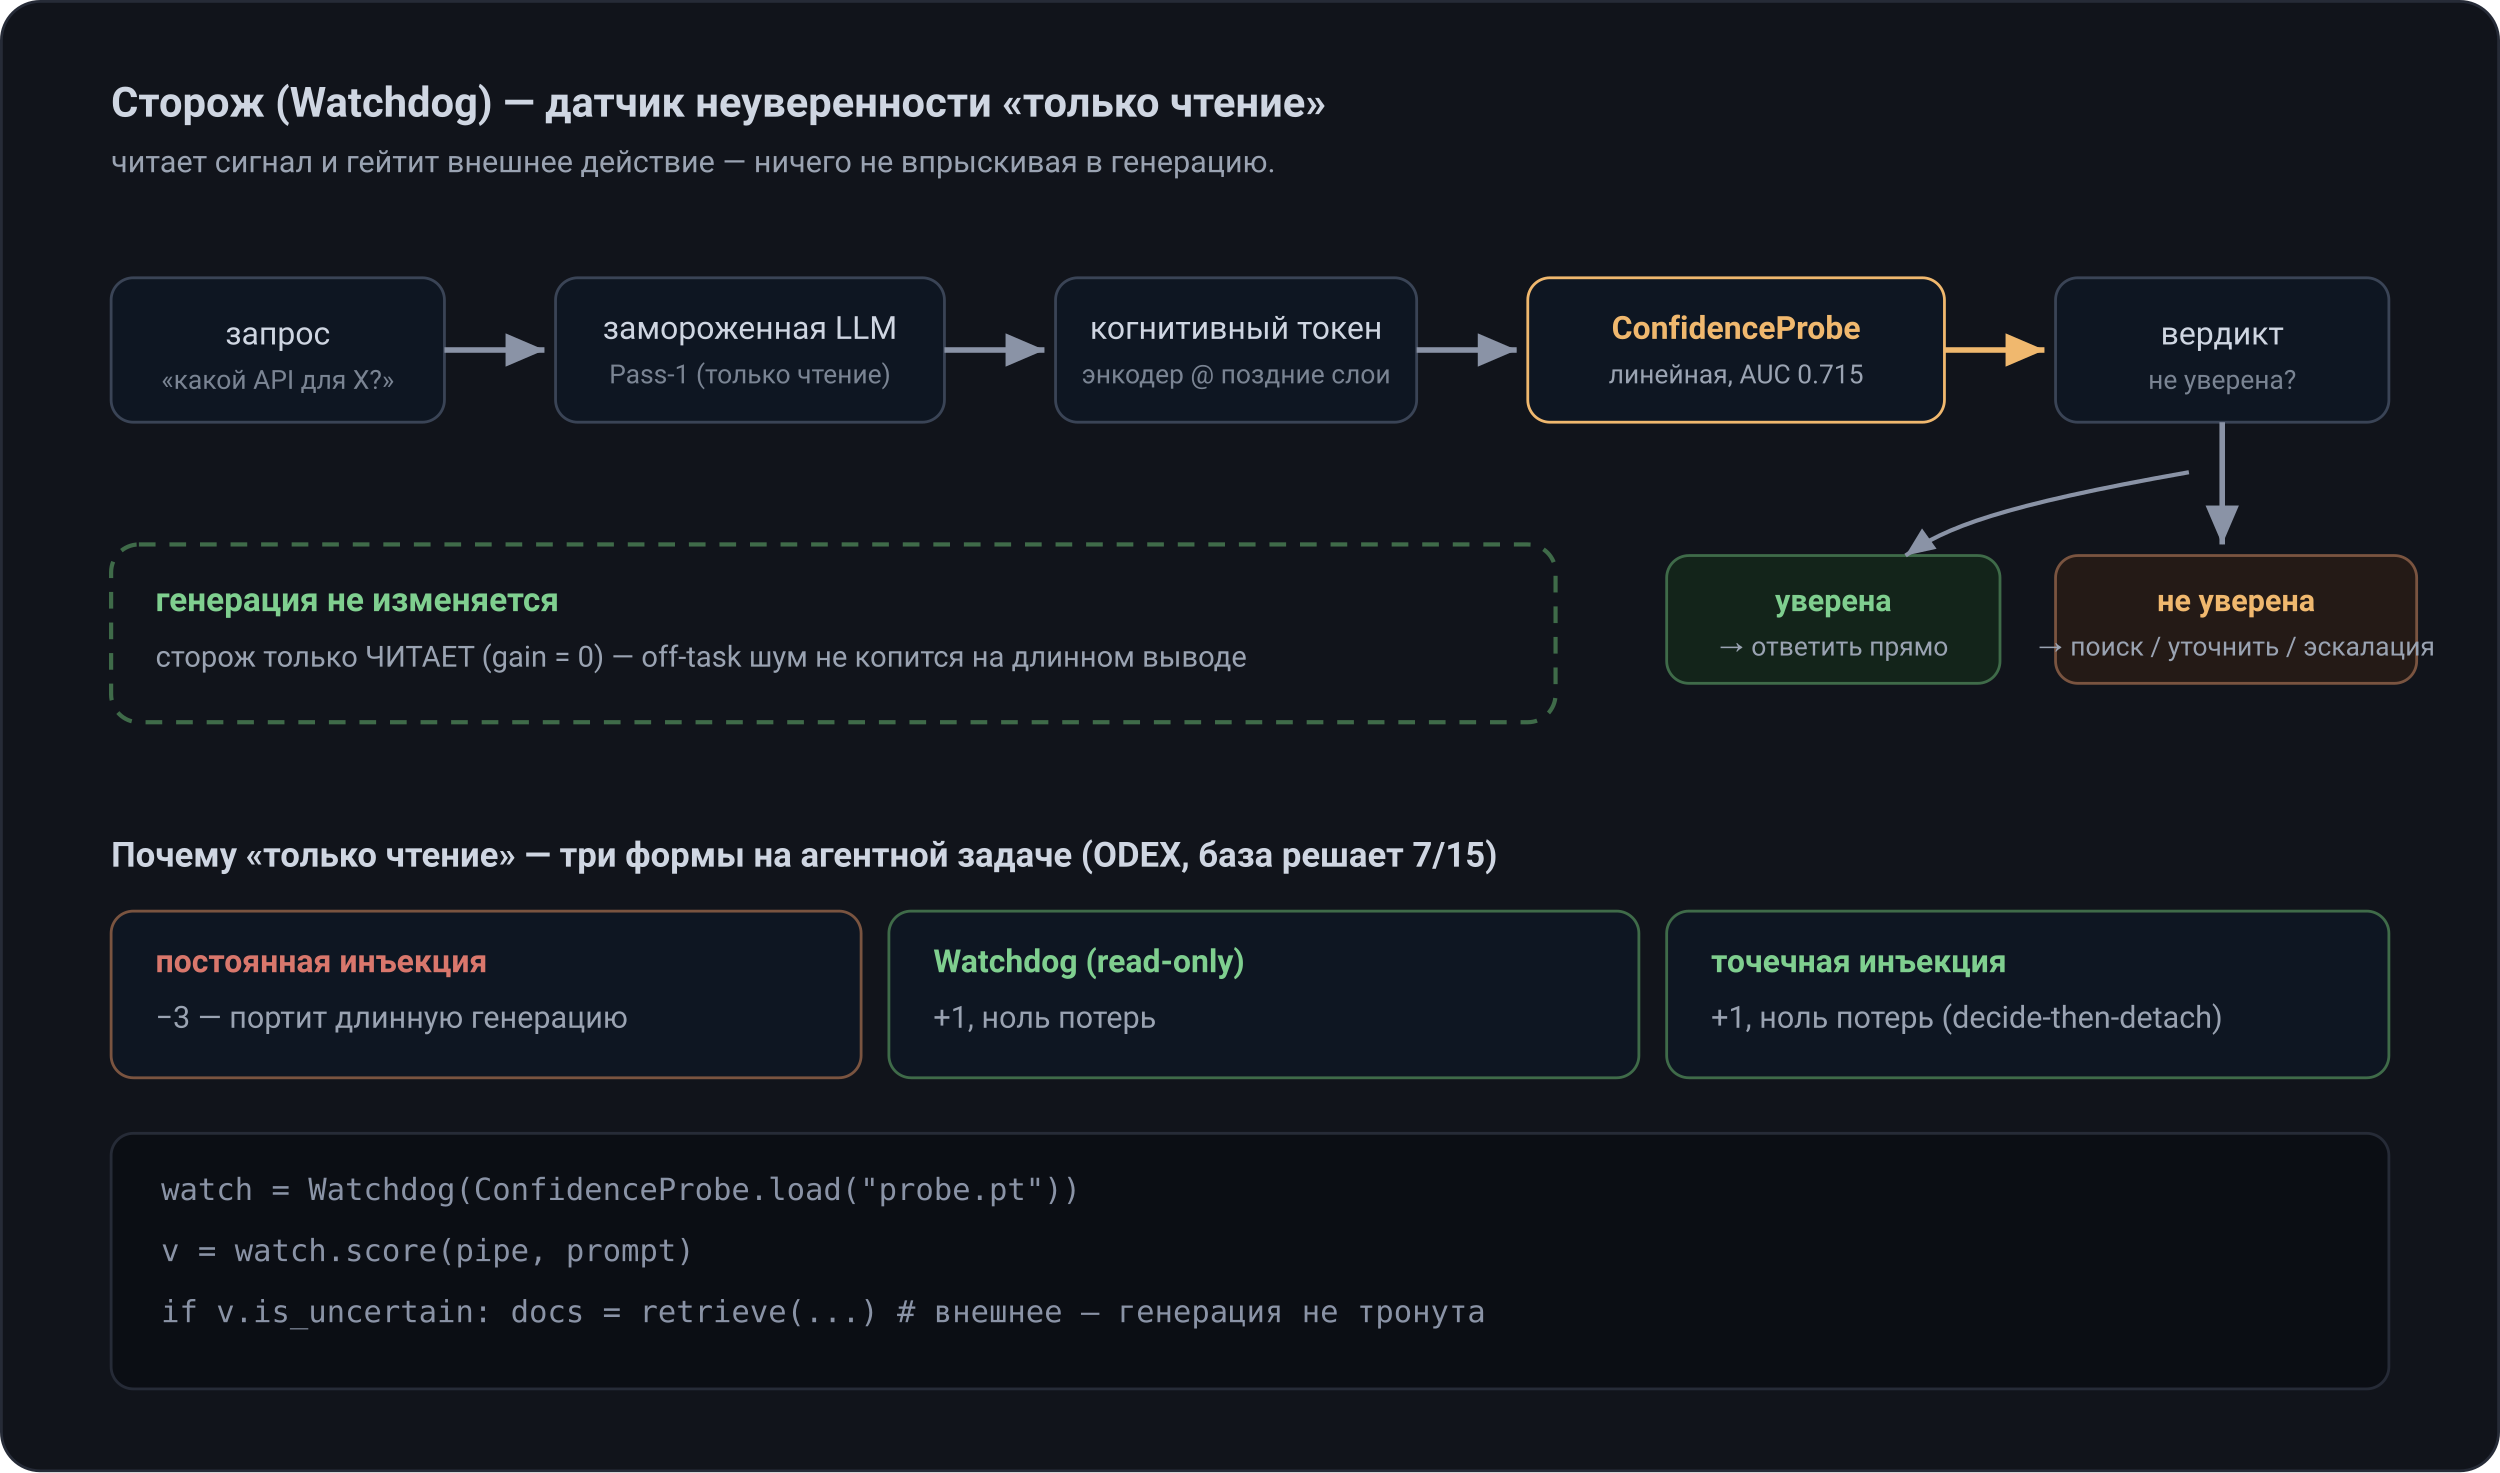
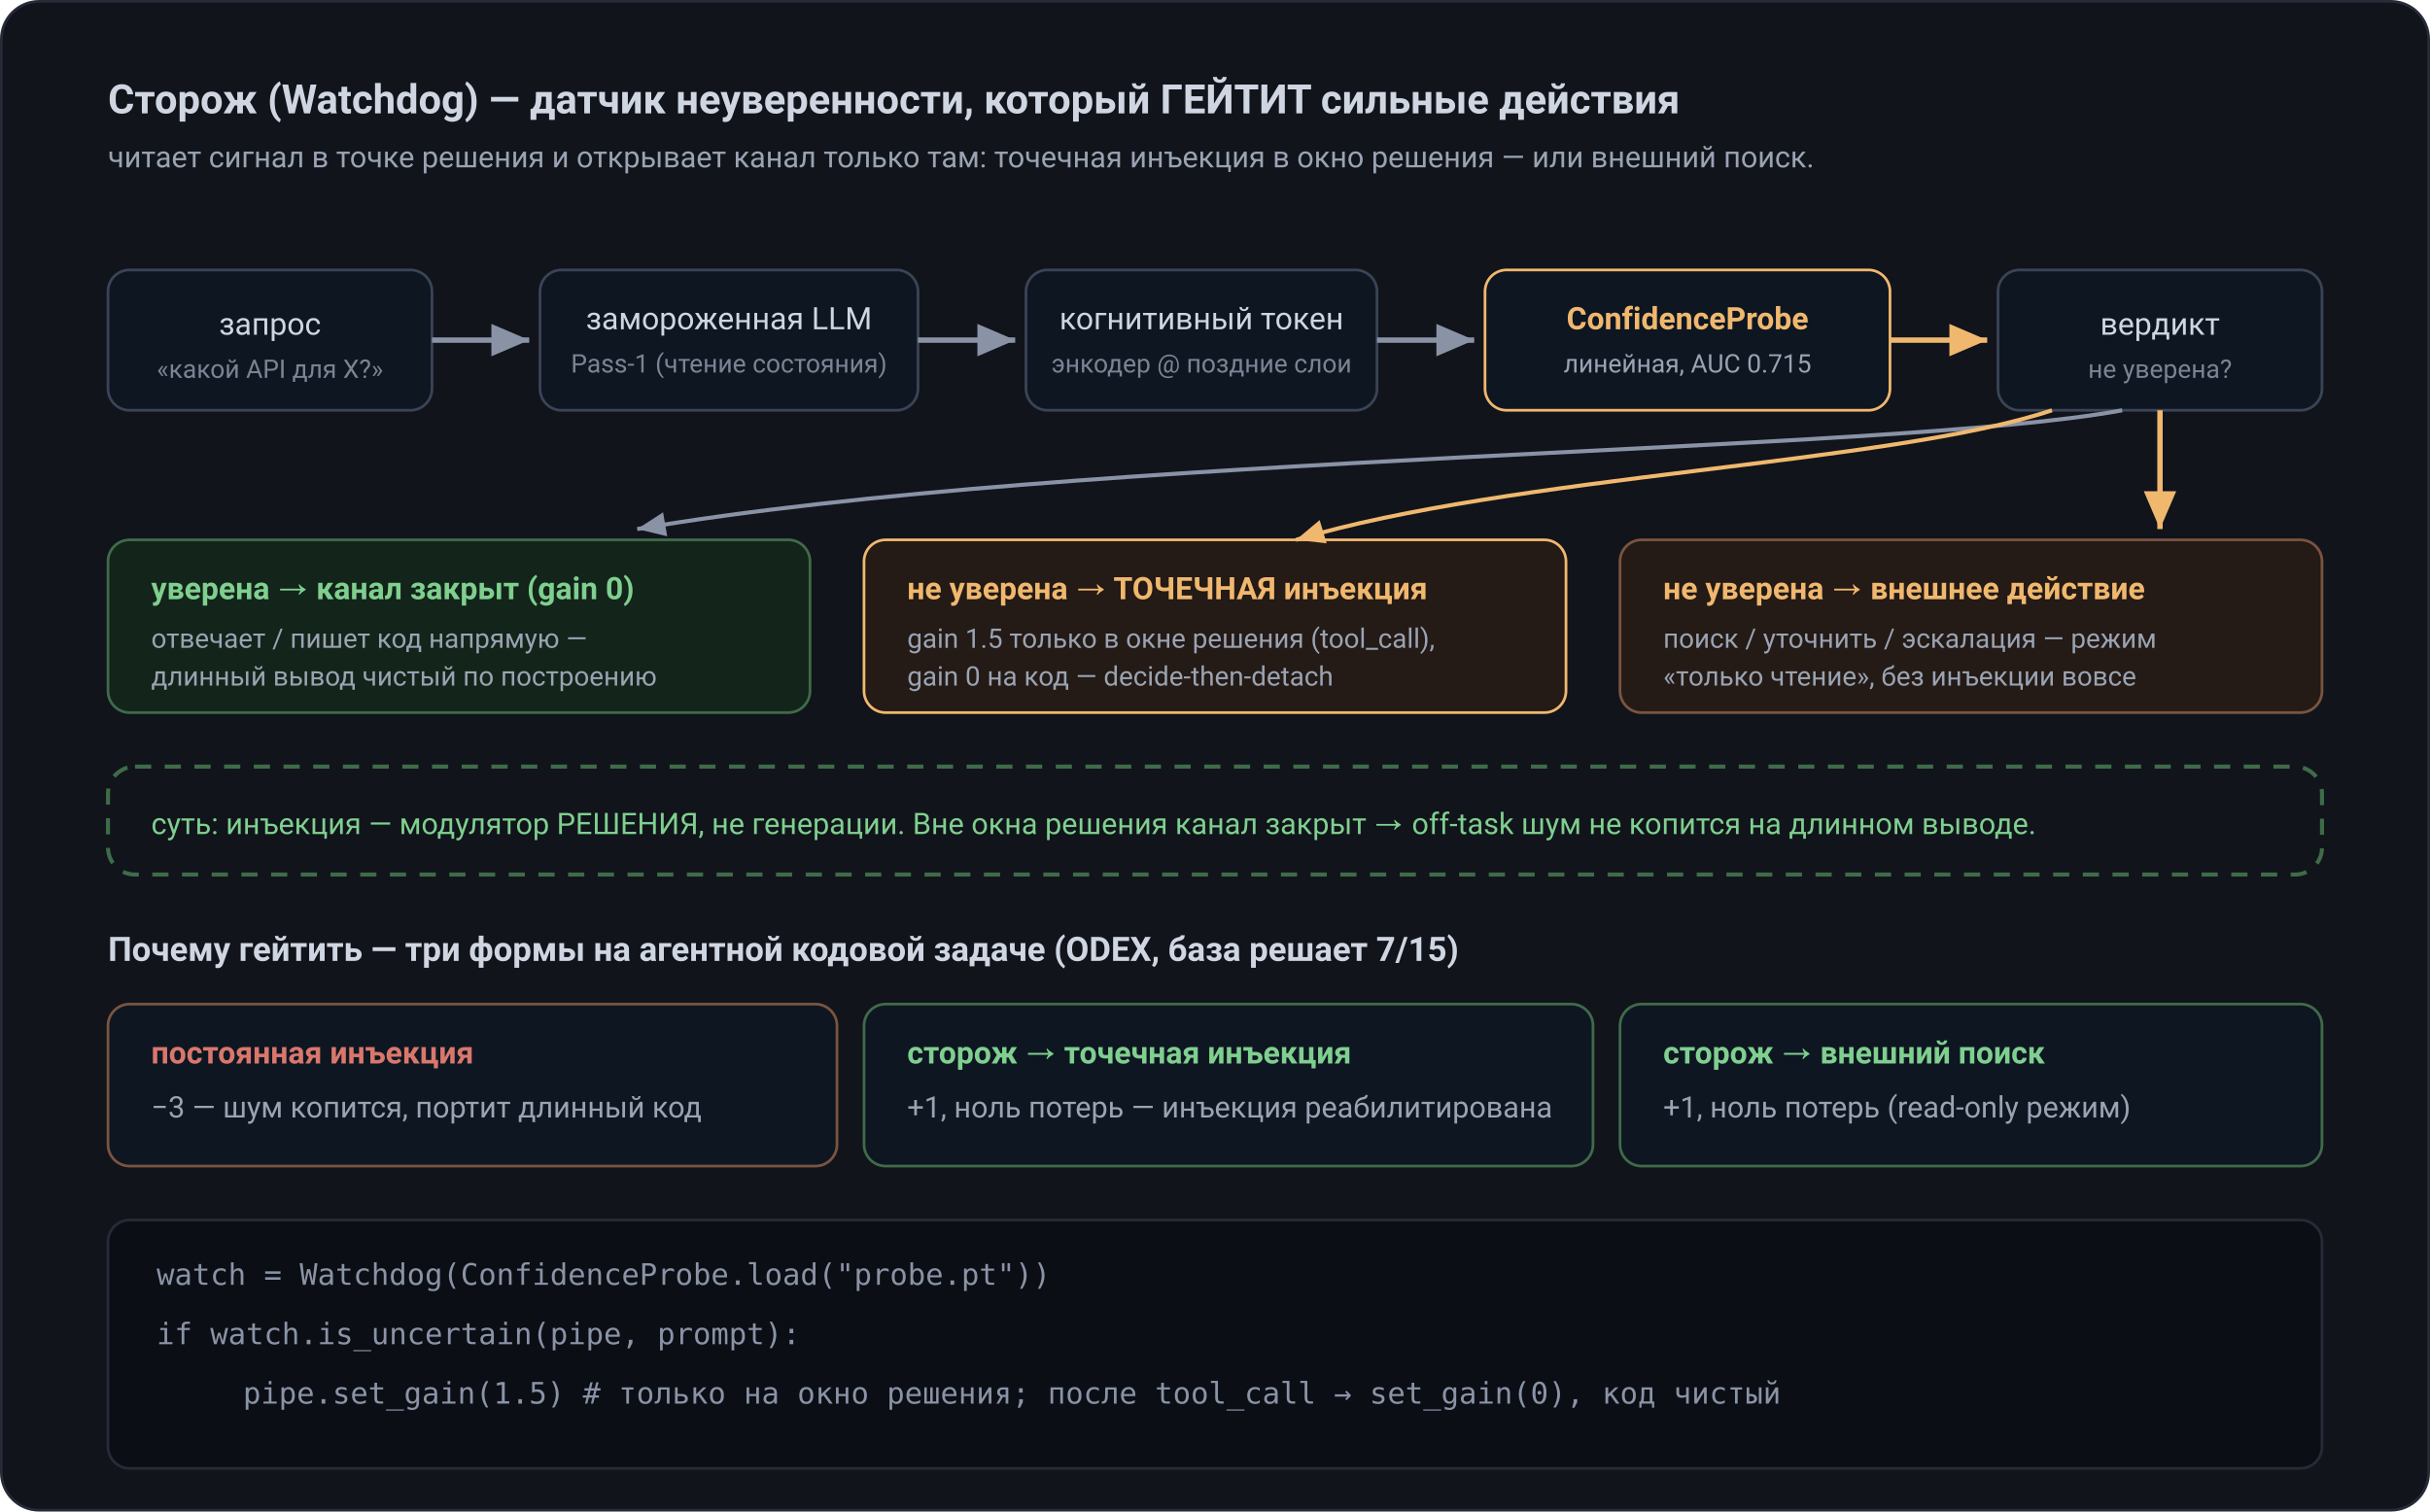
- <svg xmlns="http://www.w3.org/2000/svg" viewBox="0 0 900 530" font-family="-apple-system, Segoe UI, Roboto, Helvetica, Arial, sans-serif">
+ <svg xmlns="http://www.w3.org/2000/svg" viewBox="0 0 900 560" font-family="-apple-system, Segoe UI, Roboto, Helvetica, Arial, sans-serif">
  <defs>
    <marker id="arr" markerWidth="9" markerHeight="9" refX="7" refY="3" orient="auto" markerUnits="strokeWidth">
      <path d="M0,0 L7,3 L0,6 Z" fill="#8a93a6" />
    </marker>
    <marker id="arro" markerWidth="9" markerHeight="9" refX="7" refY="3" orient="auto" markerUnits="strokeWidth">
      <path d="M0,0 L7,3 L0,6 Z" fill="#f0b86e" />
    </marker>
  </defs>
-   <rect x="0.5" y="0.5" width="899" height="529" rx="14" fill="#11141b" stroke="#262b37" />
-   <text x="40" y="42" fill="#cfd6e2" font-size="15" font-weight="700">Сторож (Watchdog) — датчик неуверенности «только чтение»</text>
-   <text x="40" y="62" fill="#9aa3b2" font-size="11">читает сигнал и гейтит внешнее действие — ничего не впрыскивая в генерацию.</text>
+   <rect x="0.5" y="0.5" width="899" height="559" rx="14" fill="#11141b" stroke="#262b37" />
+   <text x="40" y="42" fill="#cfd6e2" font-size="15" font-weight="700">Сторож (Watchdog) — датчик неуверенности, который ГЕЙТИТ сильные действия</text>
+   <text x="40" y="62" fill="#9aa3b2" font-size="11">читает сигнал в точке решения и открывает канал только там: точечная инъекция в окно решения — или внешний поиск.</text>
  <g>
    <rect x="40" y="100" width="120" height="52" rx="8" fill="#0e1622" stroke="#3a4456" />
    <text x="100" y="124" fill="#cfd6e2" font-size="11.5" text-anchor="middle">запрос</text>
    <text x="100" y="140" fill="#7a8493" font-size="9.5" text-anchor="middle">«какой API для X?»</text>
    <path d="M160,126 L196,126" stroke="#8a93a6" stroke-width="2" marker-end="url(#arr)" />
    <rect x="200" y="100" width="140" height="52" rx="8" fill="#0e1622" stroke="#3a4456" />
    <text x="270" y="122" fill="#cfd6e2" font-size="11.5" text-anchor="middle">замороженная LLM</text>
-     <text x="270" y="138" fill="#7a8493" font-size="9.5" text-anchor="middle">Pass-1 (только чтение)</text>
+     <text x="270" y="138" fill="#7a8493" font-size="9.5" text-anchor="middle">Pass-1 (чтение состояния)</text>
    <path d="M340,126 L376,126" stroke="#8a93a6" stroke-width="2" marker-end="url(#arr)" />
    <rect x="380" y="100" width="130" height="52" rx="8" fill="#0e1622" stroke="#3a4456" />
    <text x="445" y="122" fill="#cfd6e2" font-size="11.5" text-anchor="middle">когнитивный токен</text>
    <text x="445" y="138" fill="#7a8493" font-size="9.5" text-anchor="middle">энкодер @ поздние слои</text>
    <path d="M510,126 L546,126" stroke="#8a93a6" stroke-width="2" marker-end="url(#arr)" />
    <rect x="550" y="100" width="150" height="52" rx="8" fill="#0e1622" stroke="#f0b86e" />
    <text x="625" y="122" fill="#f0b86e" font-size="11.5" font-weight="700" text-anchor="middle">ConfidenceProbe</text>
    <text x="625" y="138" fill="#9aa3b2" font-size="9.5" text-anchor="middle">линейная, AUC 0.715</text>
    <path d="M700,126 L736,126" stroke="#f0b86e" stroke-width="2" marker-end="url(#arro)" />
    <rect x="740" y="100" width="120" height="52" rx="8" fill="#0e1622" stroke="#3a4456" />
    <text x="800" y="124" fill="#cfd6e2" font-size="11.5" text-anchor="middle">вердикт</text>
    <text x="800" y="140" fill="#7a8493" font-size="9.5" text-anchor="middle">не уверена?</text>
  </g>
-   <path d="M800,152 L800,196" stroke="#8a93a6" stroke-width="2" marker-end="url(#arr)" />
-   <rect x="600" y="200" width="120" height="46" rx="8" fill="#13241a" stroke="#3f6b49" />
-   <text x="660" y="220" fill="#7fcf8f" font-size="11" font-weight="700" text-anchor="middle">уверена</text>
-   <text x="660" y="236" fill="#9aa3b2" font-size="9.5" text-anchor="middle">→ ответить прямо</text>
-   <rect x="740" y="200" width="130" height="46" rx="8" fill="#241a16" stroke="#7a5440" />
-   <text x="805" y="220" fill="#f0b86e" font-size="11" font-weight="700" text-anchor="middle">не уверена</text>
-   <text x="805" y="236" fill="#9aa3b2" font-size="9.5" text-anchor="middle">→ поиск / уточнить / эскалация</text>
-   <path d="M788,170 C720,182 700,190 686,200" stroke="#8a93a6" stroke-width="1.5" fill="none" marker-end="url(#arr)" />
-   <rect x="40" y="196" width="520" height="64" rx="10" fill="none" stroke="#3f6b49" stroke-width="1.5" stroke-dasharray="6 5" />
-   <text x="56" y="220" fill="#7fcf8f" font-size="12" font-weight="700">генерация не изменяется</text>
-   <text x="56" y="240" fill="#9aa3b2" font-size="10.5">сторож только ЧИТАЕТ (gain = 0) — off-task шум не копится на длинном выводе</text>
-   <text x="40" y="312" fill="#cfd6e2" font-size="12.5" font-weight="700">Почему «только чтение» — три формы на агентной задаче (ODEX, база решает 7/15)</text>
+   <path d="M786,152 C700,168 400,168 236,196" stroke="#8a93a6" stroke-width="1.5" fill="none" marker-end="url(#arr)" />
+   <path d="M800,152 L800,196" stroke="#f0b86e" stroke-width="2" marker-end="url(#arro)" />
+   <rect x="40" y="200" width="260" height="64" rx="8" fill="#13241a" stroke="#3f6b49" />
+   <text x="56" y="222" fill="#7fcf8f" font-size="11.5" font-weight="700">уверена → канал закрыт (gain 0)</text>
+   <text x="56" y="240" fill="#9aa3b2" font-size="10">отвечает / пишет код напрямую —</text>
+   <text x="56" y="254" fill="#9aa3b2" font-size="10">длинный вывод чистый по построению</text>
+   <rect x="320" y="200" width="260" height="64" rx="8" fill="#241a16" stroke="#f0b86e" />
+   <text x="336" y="222" fill="#f0b86e" font-size="11.5" font-weight="700">не уверена → ТОЧЕЧНАЯ инъекция</text>
+   <text x="336" y="240" fill="#9aa3b2" font-size="10">gain 1.5 только в окне решения (tool_call),</text>
+   <text x="336" y="254" fill="#9aa3b2" font-size="10">gain 0 на код — decide-then-detach</text>
+   <rect x="600" y="200" width="260" height="64" rx="8" fill="#241a16" stroke="#7a5440" />
+   <text x="616" y="222" fill="#f0b86e" font-size="11.5" font-weight="700">не уверена → внешнее действие</text>
+   <text x="616" y="240" fill="#9aa3b2" font-size="10">поиск / уточнить / эскалация — режим</text>
+   <text x="616" y="254" fill="#9aa3b2" font-size="10">«только чтение», без инъекции вовсе</text>
+   <path d="M760,152 C700,172 560,176 480,200" stroke="#f0b86e" stroke-width="1.5" fill="none" marker-end="url(#arro)" />
+   <rect x="40" y="284" width="820" height="40" rx="10" fill="none" stroke="#3f6b49" stroke-width="1.5" stroke-dasharray="6 5" />
+   <text x="56" y="309" fill="#7fcf8f" font-size="11">суть: инъекция — модулятор РЕШЕНИЯ, не генерации. Вне окна решения канал закрыт → off-task шум не копится на длинном выводе.</text>
+   <text x="40" y="356" fill="#cfd6e2" font-size="12.5" font-weight="700">Почему гейтить — три формы на агентной кодовой задаче (ODEX, база решает 7/15)</text>
  <g font-size="11">
-     <rect x="40" y="328" width="270" height="60" rx="8" fill="#0e1622" stroke="#7a5440" />
-     <text x="56" y="350" fill="#d9776c" font-size="11.5" font-weight="700">постоянная инъекция</text>
-     <text x="56" y="370" fill="#9aa3b2">−3 — портит длинную генерацию</text>
-     <rect x="320" y="328" width="270" height="60" rx="8" fill="#0e1622" stroke="#3f6b49" />
-     <text x="336" y="350" fill="#7fcf8f" font-size="11.5" font-weight="700">Watchdog (read-only)</text>
-     <text x="336" y="370" fill="#9aa3b2">+1, ноль потерь</text>
-     <rect x="600" y="328" width="260" height="60" rx="8" fill="#0e1622" stroke="#3f6b49" />
-     <text x="616" y="350" fill="#7fcf8f" font-size="11.5" font-weight="700">точечная инъекция</text>
-     <text x="616" y="370" fill="#9aa3b2">+1, ноль потерь (decide-then-detach)</text>
+     <rect x="40" y="372" width="270" height="60" rx="8" fill="#0e1622" stroke="#7a5440" />
+     <text x="56" y="394" fill="#d9776c" font-size="11.5" font-weight="700">постоянная инъекция</text>
+     <text x="56" y="414" fill="#9aa3b2">−3 — шум копится, портит длинный код</text>
+     <rect x="320" y="372" width="270" height="60" rx="8" fill="#0e1622" stroke="#3f6b49" />
+     <text x="336" y="394" fill="#7fcf8f" font-size="11.5" font-weight="700">сторож → точечная инъекция</text>
+     <text x="336" y="414" fill="#9aa3b2">+1, ноль потерь — инъекция реабилитирована</text>
+     <rect x="600" y="372" width="260" height="60" rx="8" fill="#0e1622" stroke="#3f6b49" />
+     <text x="616" y="394" fill="#7fcf8f" font-size="11.5" font-weight="700">сторож → внешний поиск</text>
+     <text x="616" y="414" fill="#9aa3b2">+1, ноль потерь (read-only режим)</text>
  </g>
-   <rect x="40" y="408" width="820" height="92" rx="8" fill="#0b0e14" stroke="#262b37" />
-   <text x="58" y="432" fill="#8a93a6" font-size="11" font-family="monospace">watch = Watchdog(ConfidenceProbe.load("probe.pt"))</text>
-   <text x="58" y="454" fill="#8a93a6" font-size="11" font-family="monospace">v = watch.score(pipe, prompt)</text>
-   <text x="58" y="476" fill="#8a93a6" font-size="11" font-family="monospace">if v.is_uncertain:  docs = retrieve(...)   # внешнее — генерация не тронута</text>
+   <rect x="40" y="452" width="820" height="92" rx="8" fill="#0b0e14" stroke="#262b37" />
+   <text x="58" y="476" fill="#8a93a6" font-size="11" font-family="monospace">watch = Watchdog(ConfidenceProbe.load("probe.pt"))</text>
+   <text x="58" y="498" fill="#8a93a6" font-size="11" font-family="monospace">if watch.is_uncertain(pipe, prompt):</text>
+   <text x="90" y="520" fill="#8a93a6" font-size="11" font-family="monospace">pipe.set_gain(1.5)   # только на окно решения; после tool_call → set_gain(0), код чистый</text>
</svg>
